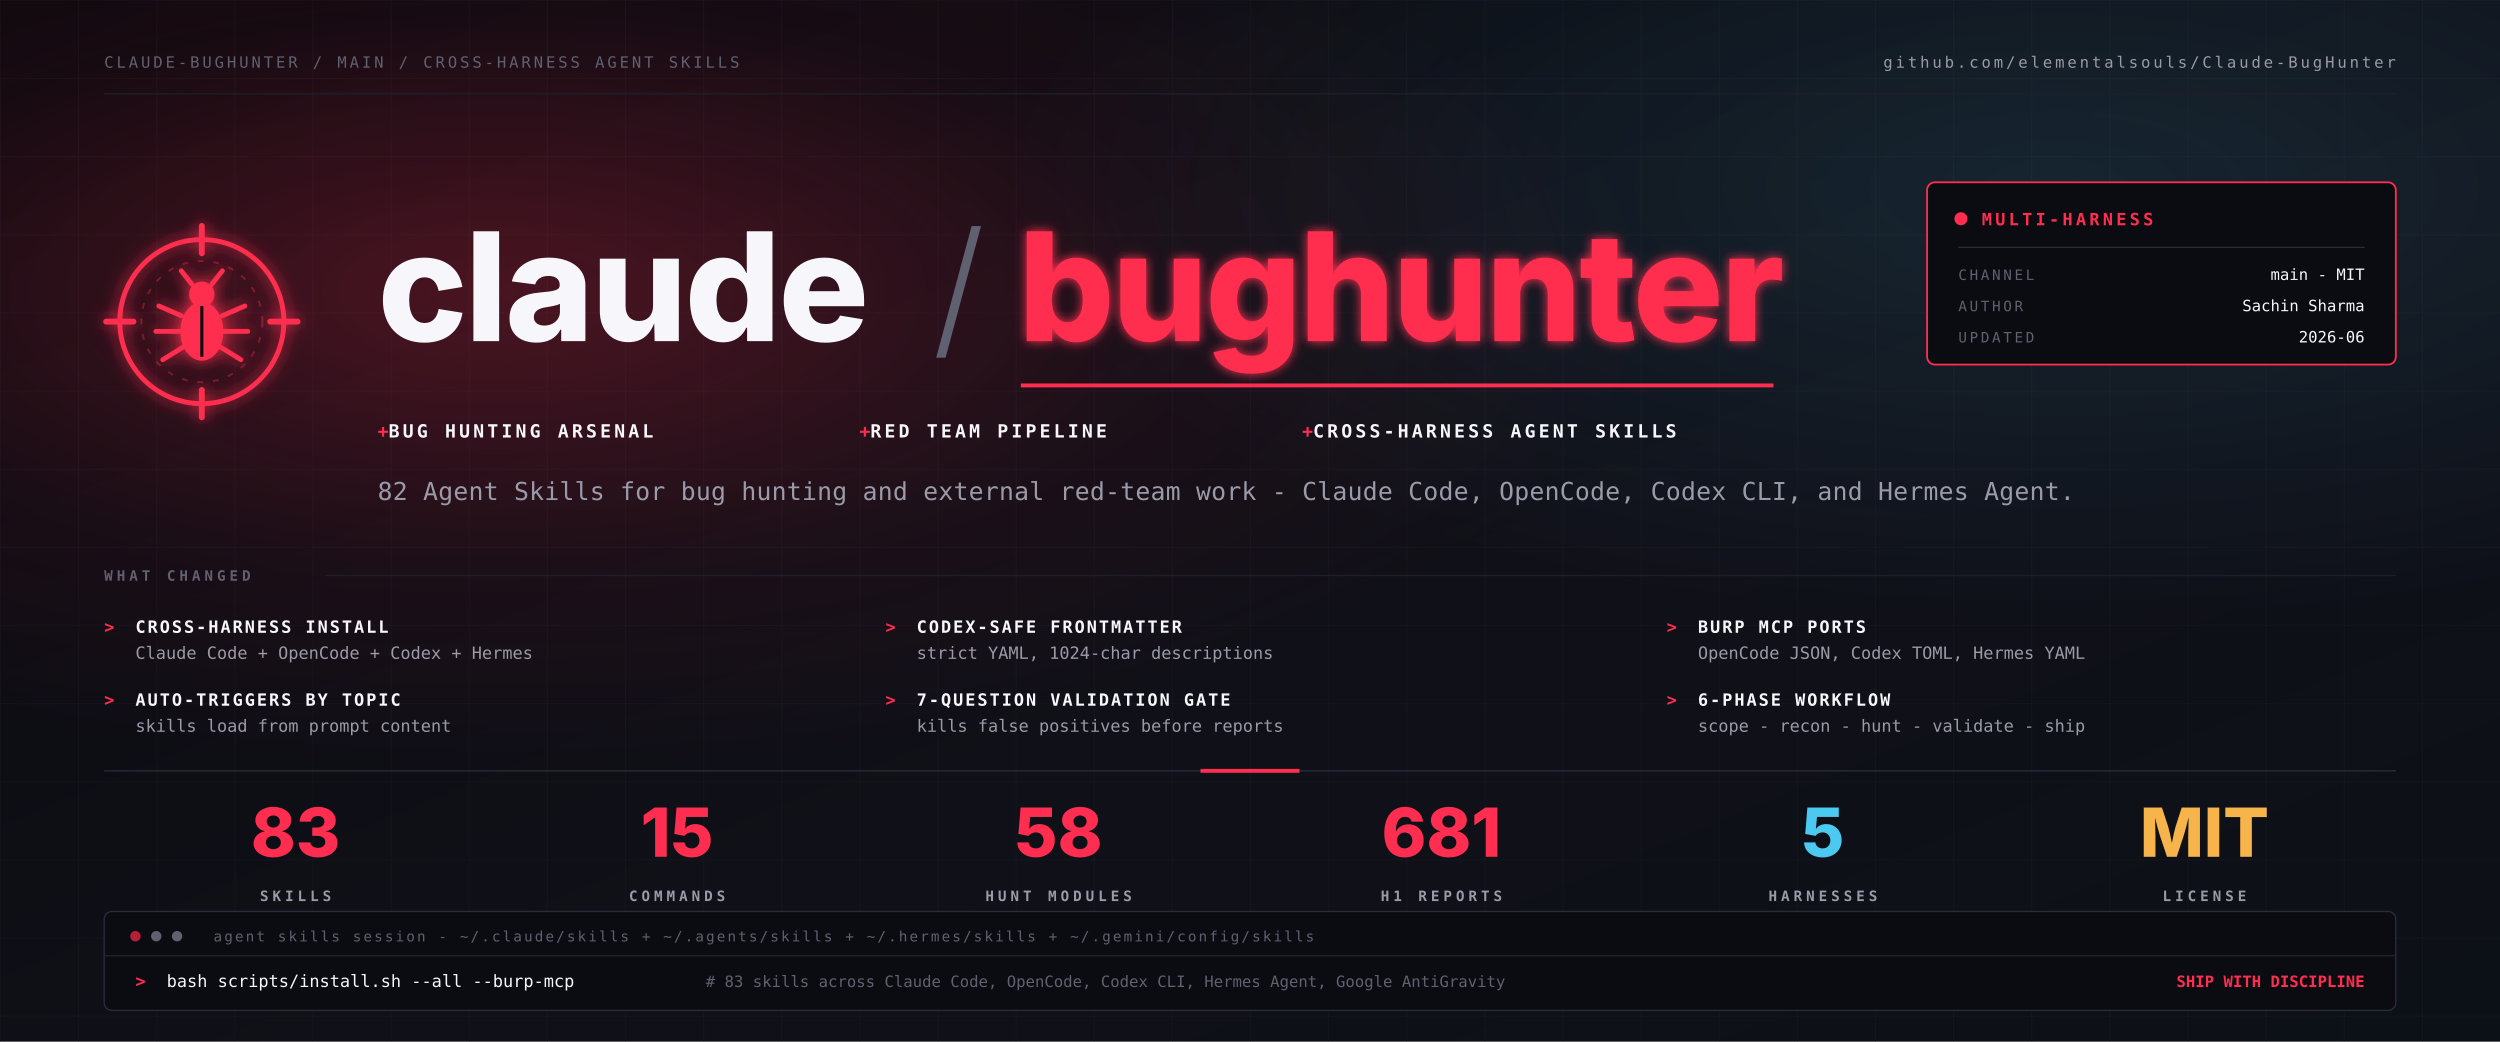
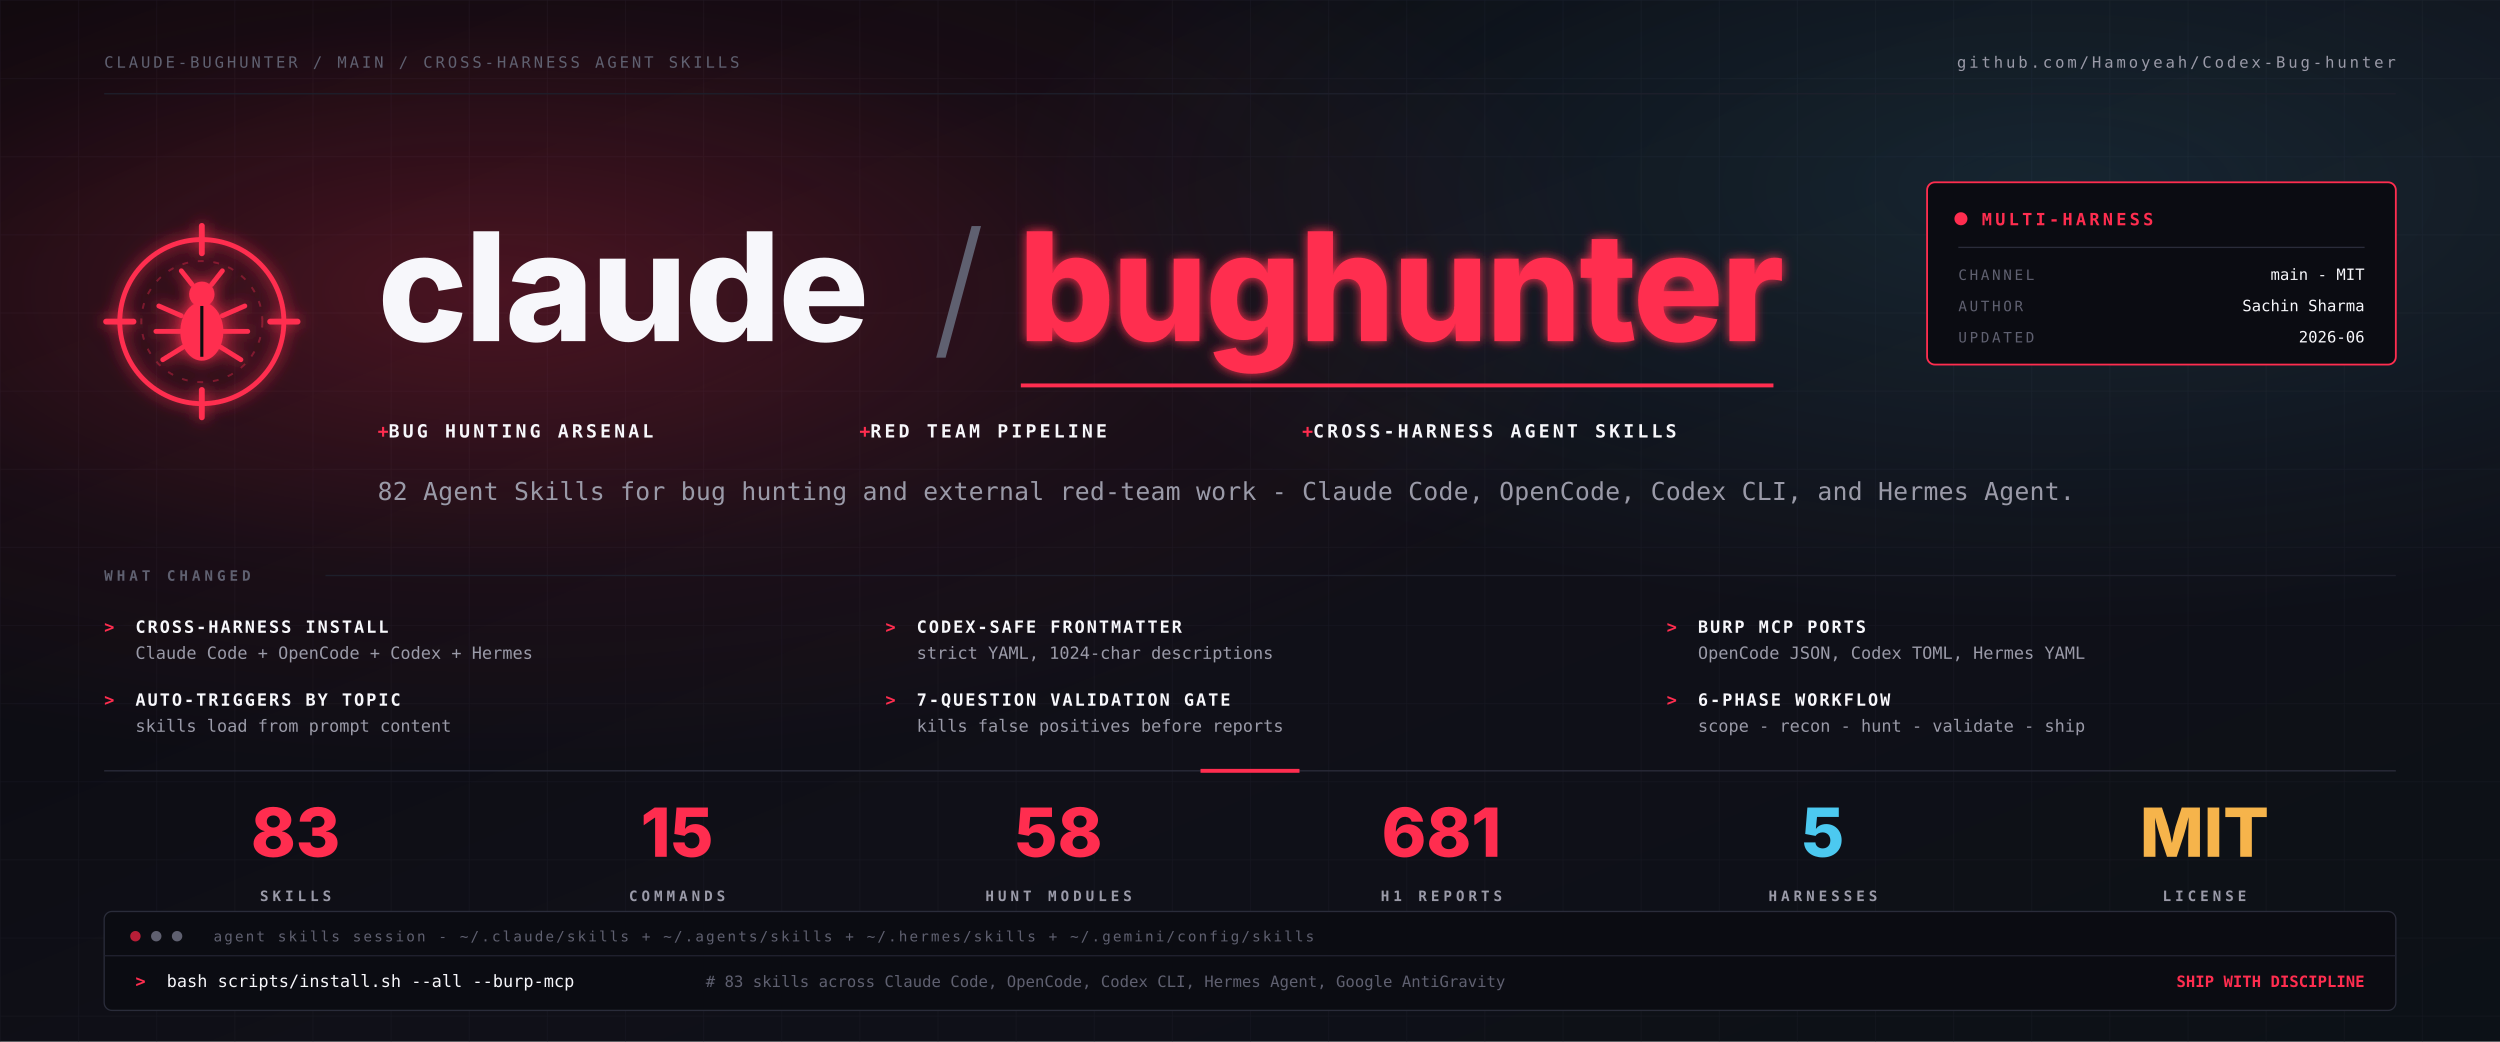
<svg xmlns="http://www.w3.org/2000/svg" viewBox="0 0 1920 800" width="1920" height="800" role="img" aria-label="Claude-BugHunter - cross-harness Agent Skills for bug hunting and external red-team work">
  <defs>
    <linearGradient id="bg" x1="0" y1="0" x2="1" y2="1">
      <stop offset="0%" stop-color="#08080d" />
      <stop offset="58%" stop-color="#101018" />
      <stop offset="100%" stop-color="#0c1117" />
    </linearGradient>
    <radialGradient id="hot" cx="20%" cy="28%" r="46%">
      <stop offset="0%" stop-color="#ff2d4f" stop-opacity="0.26" />
      <stop offset="58%" stop-color="#ff2d4f" stop-opacity="0.06" />
      <stop offset="100%" stop-color="#ff2d4f" stop-opacity="0" />
    </radialGradient>
    <radialGradient id="cool" cx="82%" cy="18%" r="42%">
      <stop offset="0%" stop-color="#4cc9f0" stop-opacity="0.12" />
      <stop offset="100%" stop-color="#4cc9f0" stop-opacity="0" />
    </radialGradient>
    <pattern id="grid" x="0" y="0" width="60" height="60" patternUnits="userSpaceOnUse">
      <path d="M60 0H0V60" fill="none" stroke="#202230" stroke-width="0.7" opacity="0.5" />
    </pattern>
    <filter id="glow" x="-40%" y="-40%" width="180%" height="180%">
      <feGaussianBlur stdDeviation="4" result="blur" />
      <feMerge>
        <feMergeNode in="blur" />
        <feMergeNode in="SourceGraphic" />
      </feMerge>
    </filter>
    <style>
      .sans{font-family:-apple-system,BlinkMacSystemFont,"Inter","Segoe UI",sans-serif}
      .mono{font-family:ui-monospace,"JetBrains Mono","IBM Plex Mono","SF Mono",Menlo,monospace}
      .muted{fill:#9a9aa8}
      .dim{fill:#5f6070}
      .white{fill:#f7f7fb}
      .red{fill:#ff2d4f}
      .cyan{fill:#4cc9f0}
      .amber{fill:#f6b44b}
    </style>
  </defs>
  <rect width="1920" height="800" fill="url(#bg)" />
  <rect width="1920" height="800" fill="url(#grid)" />
  <rect width="1920" height="800" fill="url(#hot)" />
  <rect width="1920" height="800" fill="url(#cool)" />
  <g class="mono" font-size="12" letter-spacing="2.2">
    <text x="80" y="52" class="dim">CLAUDE-BUGHUNTER / MAIN / CROSS-HARNESS AGENT SKILLS</text>
-     <text x="1840" y="52" text-anchor="end" class="muted">github.com/elementalsouls/Claude-BugHunter</text>
+     <text x="1840" y="52" text-anchor="end" class="muted">github.com/Hamoyeah/Codex-Bug-hunter</text>
  </g>
  <line x1="80" y1="72" x2="1840" y2="72" stroke="#1d1f2b" />
  <g transform="translate(80 172) scale(1.5)" filter="url(#glow)">
    <g>
      <circle cx="50" cy="50" r="42" fill="none" stroke="#ff2d4f" stroke-width="2.5" />
      <circle cx="50" cy="50" r="31" fill="none" stroke="#ff2d4f" stroke-width="1" opacity="0.35" stroke-dasharray="3 5" />
      <g stroke="#ff2d4f" stroke-width="3" stroke-linecap="round">
        <line x1="50" y1="1" x2="50" y2="15" />
        <line x1="50" y1="85" x2="50" y2="99" />
        <line x1="1" y1="50" x2="15" y2="50" />
        <line x1="85" y1="50" x2="99" y2="50" />
      </g>
      <g fill="#ff2d4f" stroke="#ff2d4f" stroke-linecap="round">
        <circle cx="50" cy="36" r="6.5" stroke="none" />
        <ellipse cx="50" cy="55" rx="11" ry="15" stroke="none" />
        <g fill="none" stroke-width="2.5">
          <path d="M45 31 L39.5 24" />
          <path d="M55 31 L60.5 24" />
          <path d="M39.5 47 L28 42" />
          <path d="M60.5 47 L72 42" />
          <path d="M39 55 L26.5 55" />
          <path d="M61 55 L73.5 55" />
          <path d="M40.5 63 L30 69.5" />
          <path d="M59.5 63 L70 69.5" />
        </g>
      </g>
      <line x1="50" y1="42" x2="50" y2="68" stroke="#0a0a10" stroke-width="1.6" />
    </g>
  </g>
  <g class="sans" font-weight="800">
    <text x="290" y="262" font-size="116" letter-spacing="-2" class="white" textLength="380" lengthAdjust="spacingAndGlyphs">claude</text>
    <text x="716" y="262" font-size="116" font-weight="300" class="dim">/</text>
    <text x="782" y="262" font-size="116" letter-spacing="-2" class="red" filter="url(#glow)" textLength="580" lengthAdjust="spacingAndGlyphs">bughunter</text>
  </g>
  <line x1="784" y1="296" x2="1362" y2="296" stroke="#ff2d4f" stroke-width="3" />
  <g class="mono" font-size="14" font-weight="700" letter-spacing="2.4">
    <text x="290" y="336" class="white">
      <tspan class="red">+ </tspan>BUG HUNTING ARSENAL</text>
    <text x="660" y="336" class="white">
      <tspan class="red">+ </tspan>RED TEAM PIPELINE</text>
    <text x="1000" y="336" class="white">
      <tspan class="red">+ </tspan>CROSS-HARNESS AGENT SKILLS</text>
  </g>
  <text x="290" y="384" class="mono muted" font-size="19" letter-spacing="0.2">82 Agent Skills for bug hunting and external red-team work - Claude Code, OpenCode, Codex CLI, and Hermes Agent.</text>
  <g class="mono">
    <rect x="1480" y="140" width="360" height="140" rx="6" fill="#0b0c12" stroke="#ff2d4f" stroke-width="1.4" />
    <circle cx="1506" cy="168" r="5" fill="#ff2d4f" />
    <text x="1522" y="173" font-size="13" font-weight="800" letter-spacing="2.5" class="red">MULTI-HARNESS</text>
    <line x1="1504" y1="190" x2="1816" y2="190" stroke="#2a2c3a" />
    <text x="1504" y="215" font-size="11" letter-spacing="2" class="dim">CHANNEL</text>
    <text x="1816" y="215" text-anchor="end" font-size="12" class="white">main - MIT</text>
    <text x="1504" y="239" font-size="11" letter-spacing="2" class="dim">AUTHOR</text>
    <text x="1816" y="239" text-anchor="end" font-size="12" class="white">Sachin Sharma</text>
    <text x="1504" y="263" font-size="11" letter-spacing="2" class="dim">UPDATED</text>
    <text x="1816" y="263" text-anchor="end" font-size="12" class="white">2026-06</text>
  </g>
  <g class="mono" transform="translate(80 446)">
    <text x="0" y="0" font-size="11" letter-spacing="3" font-weight="800" class="dim">WHAT CHANGED</text>
    <line x1="170" y1="-4" x2="1760" y2="-4" stroke="#1d1f2b" />
    <g font-size="13">
      <text x="0" y="40" class="red" font-weight="800">&gt;</text>
      <text x="24" y="40" class="white" font-weight="800" letter-spacing="1.5">CROSS-HARNESS INSTALL</text>
      <text x="24" y="60" class="muted">Claude Code + OpenCode + Codex + Hermes</text>
      <text x="600" y="40" class="red" font-weight="800">&gt;</text>
      <text x="624" y="40" class="white" font-weight="800" letter-spacing="1.5">CODEX-SAFE FRONTMATTER</text>
      <text x="624" y="60" class="muted">strict YAML, 1024-char descriptions</text>
      <text x="1200" y="40" class="red" font-weight="800">&gt;</text>
      <text x="1224" y="40" class="white" font-weight="800" letter-spacing="1.5">BURP MCP PORTS</text>
      <text x="1224" y="60" class="muted">OpenCode JSON, Codex TOML, Hermes YAML</text>
      <text x="0" y="96" class="red" font-weight="800">&gt;</text>
      <text x="24" y="96" class="white" font-weight="800" letter-spacing="1.5">AUTO-TRIGGERS BY TOPIC</text>
      <text x="24" y="116" class="muted">skills load from prompt content</text>
      <text x="600" y="96" class="red" font-weight="800">&gt;</text>
      <text x="624" y="96" class="white" font-weight="800" letter-spacing="1.5">7-QUESTION VALIDATION GATE</text>
      <text x="624" y="116" class="muted">kills false positives before reports</text>
      <text x="1200" y="96" class="red" font-weight="800">&gt;</text>
      <text x="1224" y="96" class="white" font-weight="800" letter-spacing="1.5">6-PHASE WORKFLOW</text>
      <text x="1224" y="116" class="muted">scope - recon - hunt - validate - ship</text>
    </g>
  </g>
  <g transform="translate(80 592)">
    <line x1="0" y1="0" x2="1760" y2="0" stroke="#2a2c3a" />
    <line x1="842" y1="0" x2="918" y2="0" stroke="#ff2d4f" stroke-width="3" />
    <g class="sans" font-weight="800" text-anchor="middle">
      <text x="147" y="66" font-size="52" class="red">83</text>
      <text x="440" y="66" font-size="52" class="red">15</text>
      <text x="733" y="66" font-size="52" class="red">58</text>
      <text x="1027" y="66" font-size="52" class="red">681</text>
      <text x="1320" y="66" font-size="52" class="cyan">5</text>
      <text x="1613" y="66" font-size="52" class="amber">MIT</text>
    </g>
    <g class="mono" font-size="11" font-weight="800" letter-spacing="3" text-anchor="middle">
      <text x="147" y="100" class="muted">SKILLS</text>
      <text x="440" y="100" class="muted">COMMANDS</text>
      <text x="733" y="100" class="muted">HUNT MODULES</text>
      <text x="1027" y="100" class="muted">H1 REPORTS</text>
      <text x="1320" y="100" class="muted">HARNESSES</text>
      <text x="1613" y="100" class="muted">LICENSE</text>
    </g>
  </g>
  <g class="mono" transform="translate(80 700)">
    <rect x="0" y="0" width="1760" height="76" rx="6" fill="#0b0c12" stroke="#2a2c3a" />
    <circle cx="24" cy="19" r="4" fill="#b81e37" />
    <circle cx="40" cy="19" r="4" fill="#5f6070" />
    <circle cx="56" cy="19" r="4" fill="#5f6070" />
    <text x="84" y="23" font-size="11" letter-spacing="1.6" class="dim">agent skills session - ~/.claude/skills + ~/.agents/skills + ~/.hermes/skills + ~/.gemini/config/skills</text>
    <line x1="0" y1="34" x2="1760" y2="34" stroke="#202230" />
    <text x="24" y="58" font-size="13" font-weight="800" class="red">&gt;</text>
    <text x="48" y="58" font-size="13" class="white">bash scripts/install.sh --all --burp-mcp</text>
    <text x="462" y="58" font-size="12" class="dim"># 83 skills across Claude Code, OpenCode, Codex CLI, Hermes Agent, Google AntiGravity</text>
    <text x="1736" y="58" font-size="12" text-anchor="end" class="red" font-weight="800">SHIP WITH DISCIPLINE</text>
  </g>
</svg>
